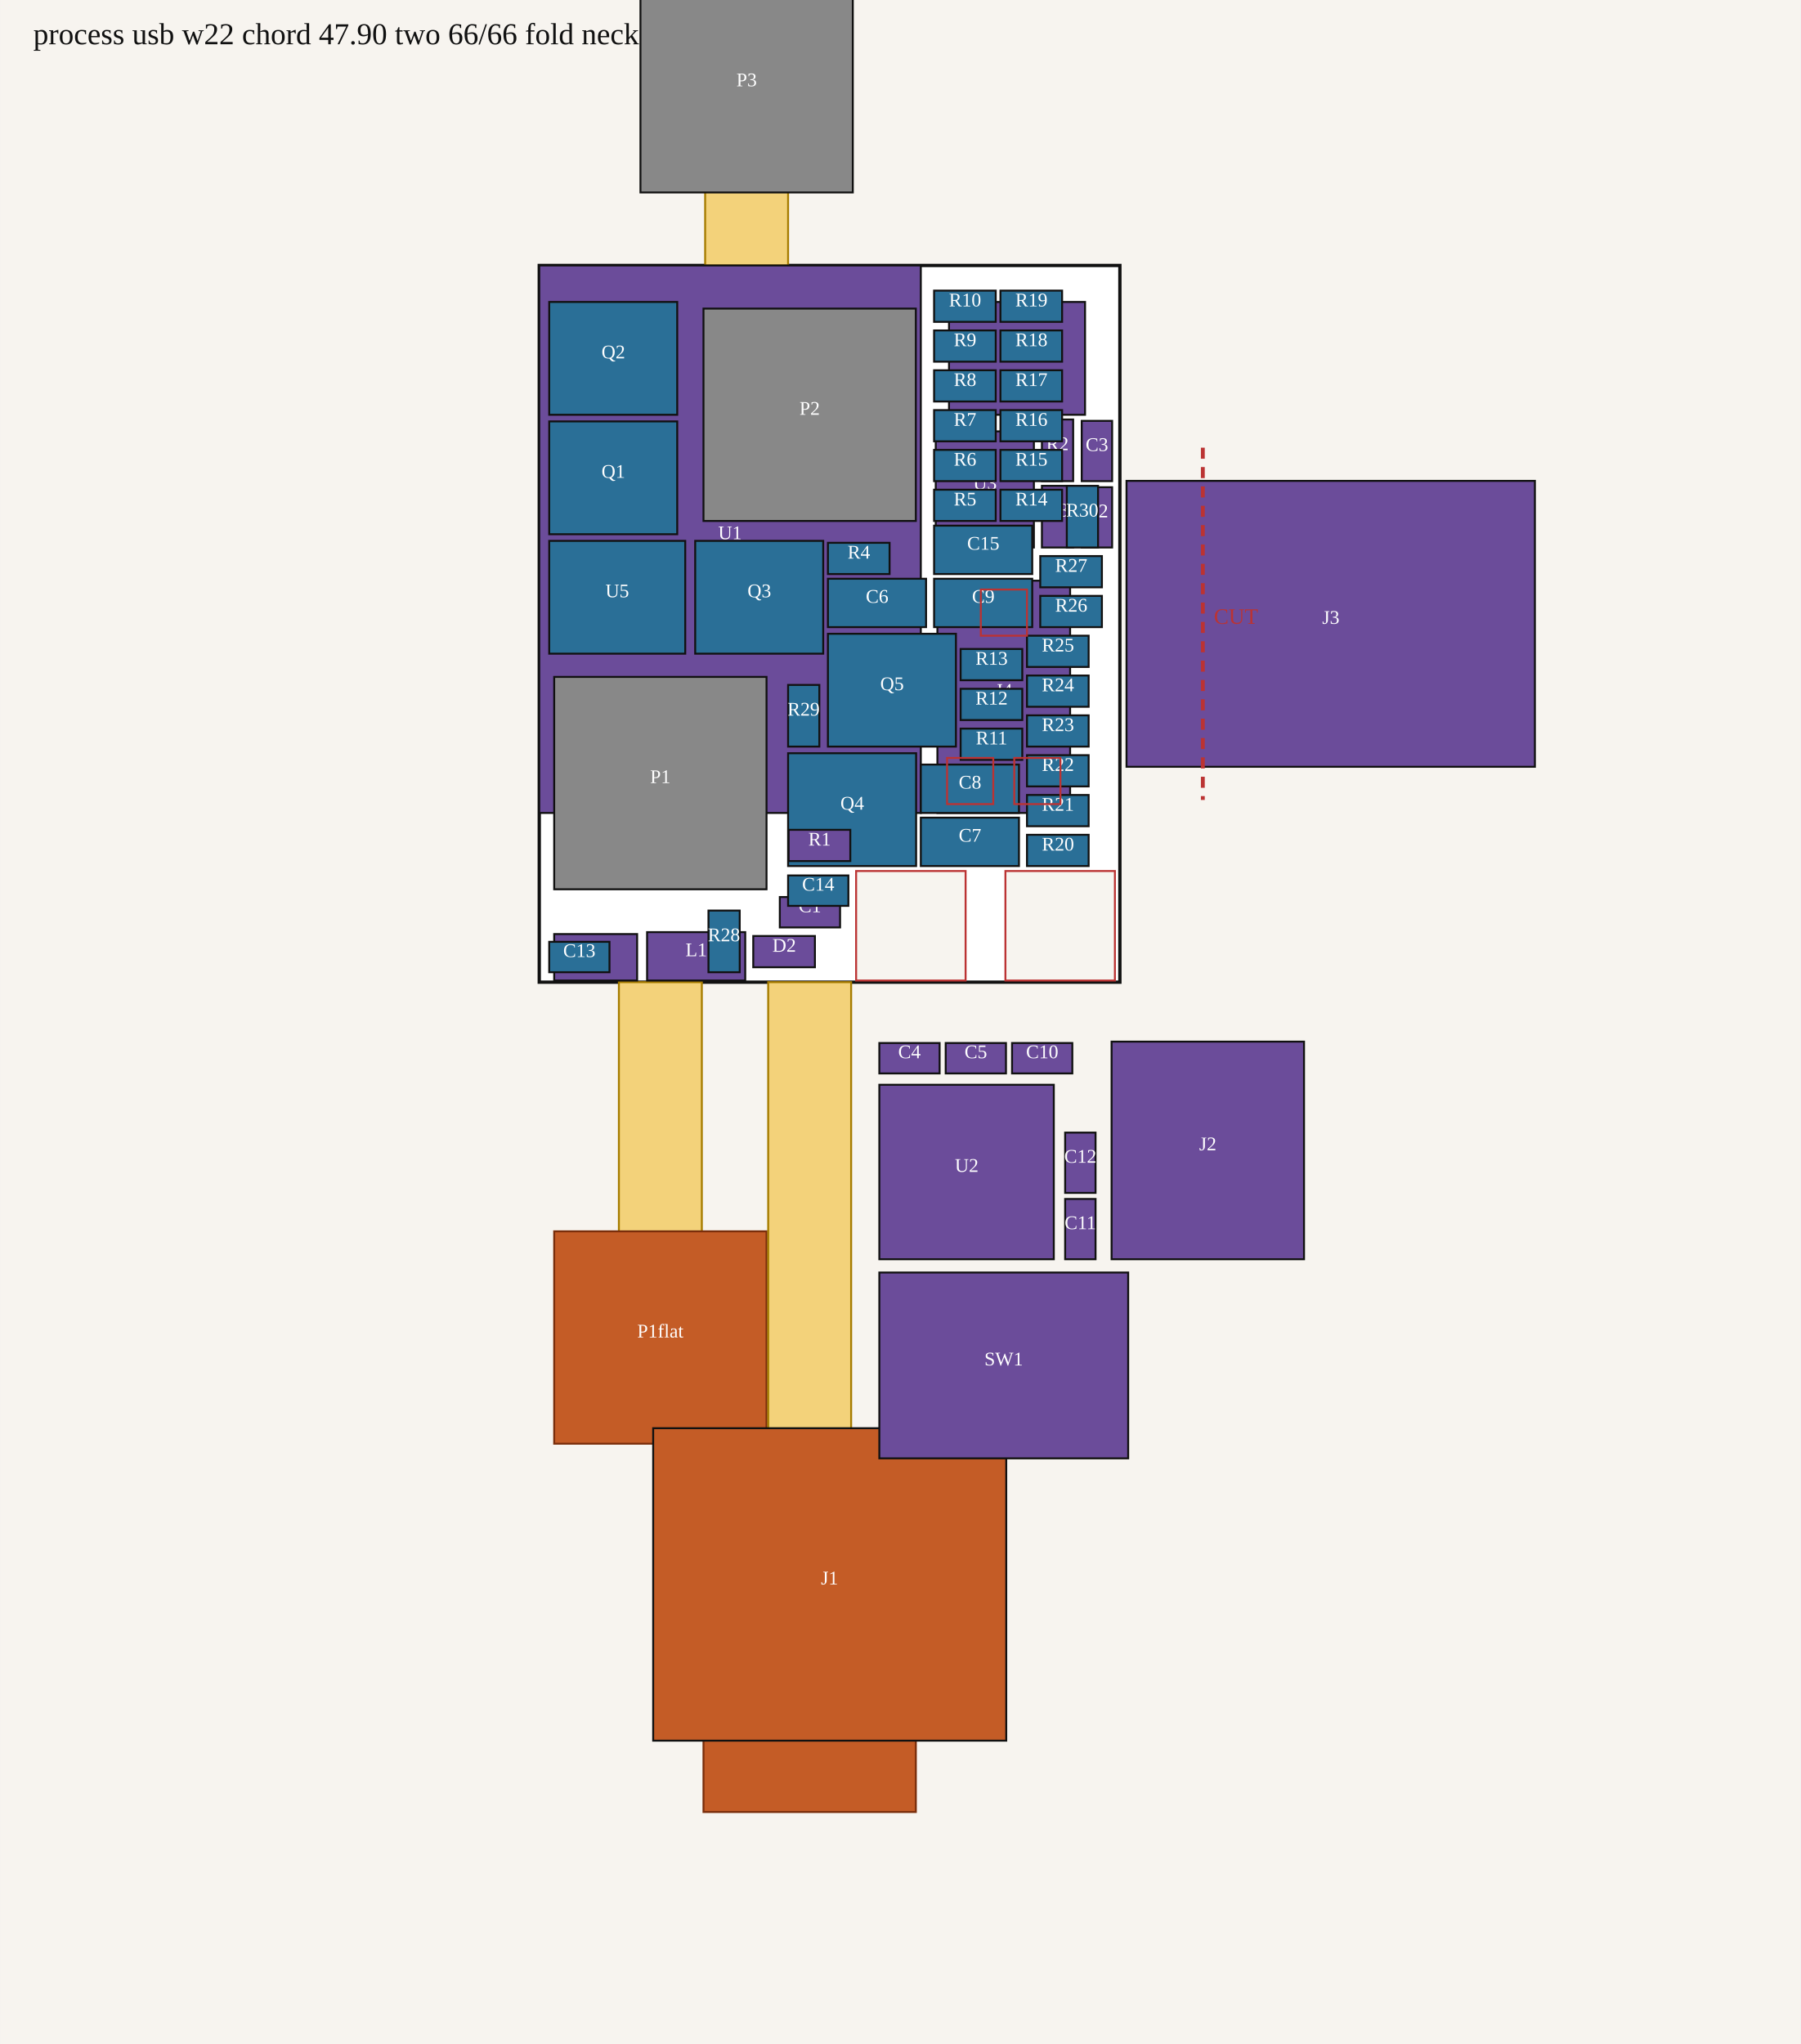
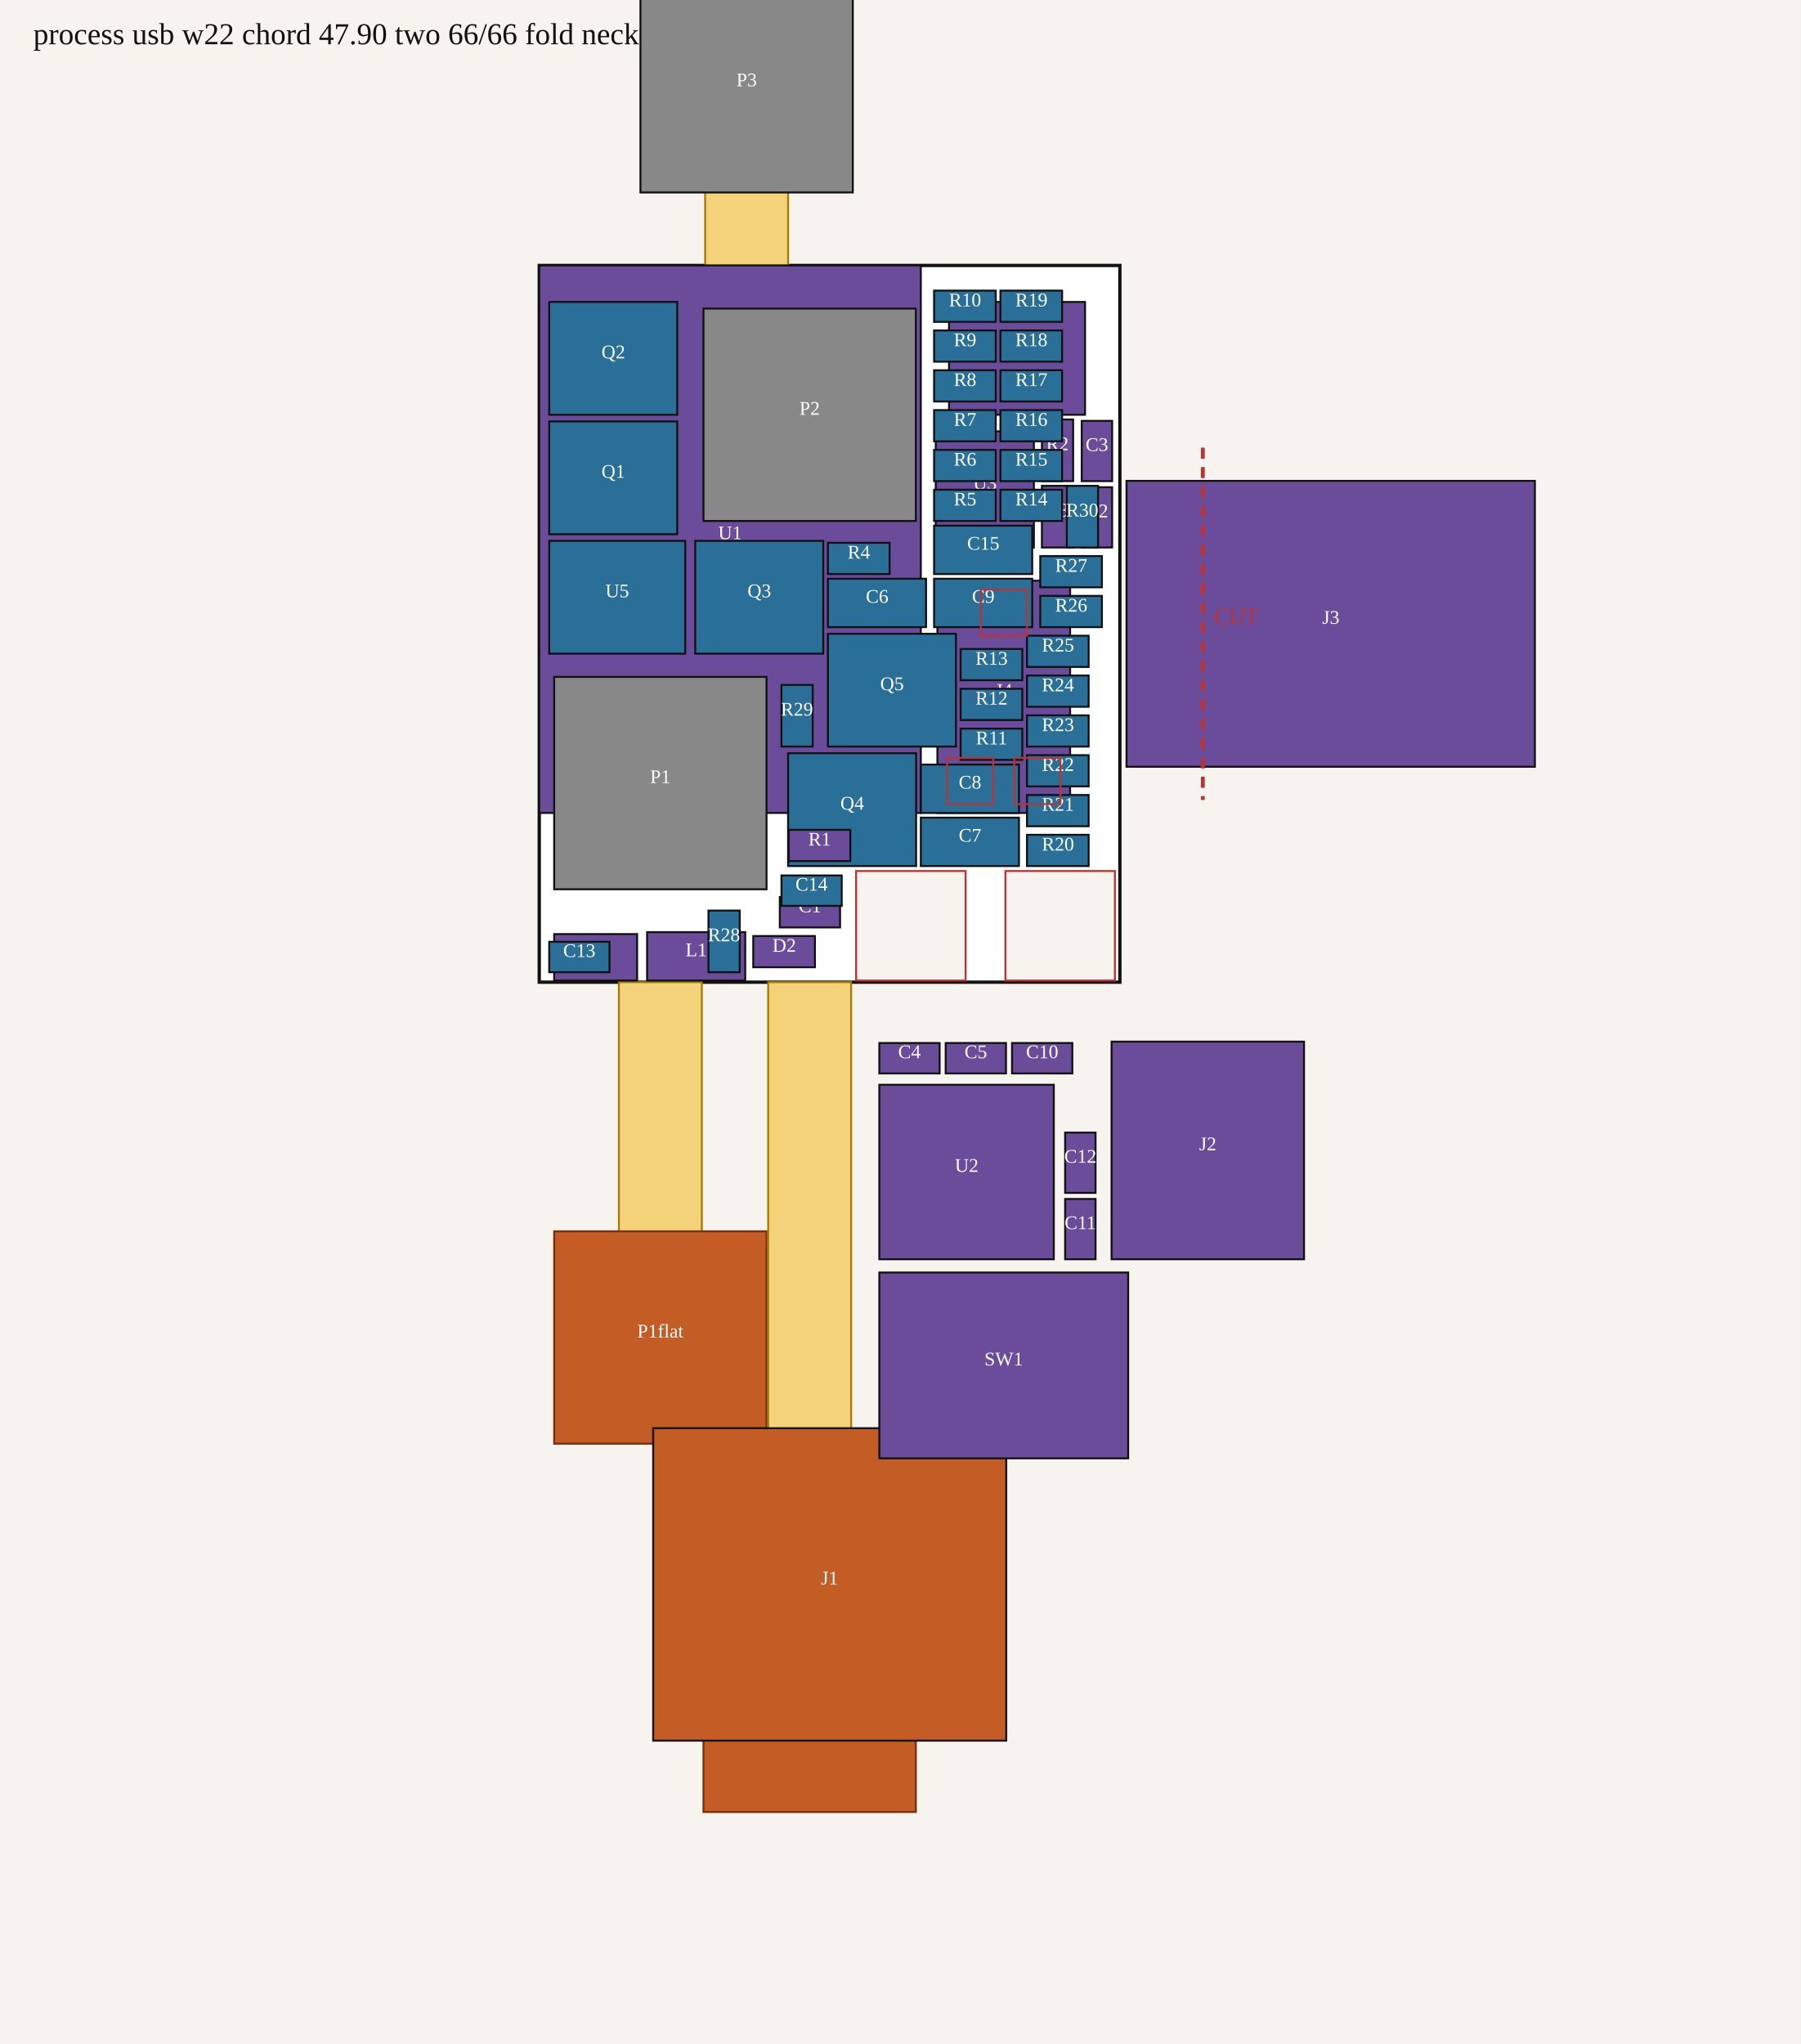
<svg xmlns="http://www.w3.org/2000/svg" width="651" height="739" viewBox="0 0 651.1 739.2">
  <rect width="100%" height="100%" fill="#f7f4ef" />
  <rect x="195.0" y="96.0" width="210.0" height="259.2" fill="#fff" stroke="#111" stroke-width="1.2" />
  <rect x="223.8" y="355.2" width="30.0" height="128.5" fill="#f3d27a" stroke="#a67c00" stroke-width="0.7" />
  <rect x="200.4" y="445.3" width="76.8" height="76.8" fill="#c45c26" stroke="#7a2e0b" stroke-width="0.7" />
  <text x="238.8" y="483.7" font-size="7" text-anchor="middle" fill="#fff">P1flat</text>
  <rect x="277.8" y="355.2" width="30.0" height="261.7" fill="#f3d27a" stroke="#a67c00" stroke-width="0.7" />
  <rect x="254.4" y="578.5" width="76.8" height="76.8" fill="#c45c26" stroke="#7a2e0b" stroke-width="0.7" />
  <text x="292.8" y="616.9" font-size="7" text-anchor="middle" fill="#fff">P2flat</text>
  <rect x="255.0" y="31.2" width="30.0" height="64.8" fill="#f3d27a" stroke="#a67c00" stroke-width="0.7" />
  <rect x="195.0" y="96.0" width="138.0" height="198.0" fill="#6b4c9a" stroke="#111" stroke-width="0.7" />
  <text x="264.0" y="195.0" font-size="7" text-anchor="middle" fill="#fff">U1</text>
  <rect x="236.2" y="516.5" width="127.7" height="113.0" fill="#c45c26" stroke="#111" stroke-width="0.7" />
  <text x="300.0" y="573.0" font-size="7" text-anchor="middle" fill="#fff">J1</text>
  <rect x="200.4" y="244.8" width="76.8" height="76.8" fill="#888" stroke="#111" stroke-width="0.7" />
  <text x="238.8" y="283.2" font-size="7" text-anchor="middle" fill="#fff">P1</text>
  <rect x="254.4" y="111.6" width="76.8" height="76.8" fill="#888" stroke="#111" stroke-width="0.7" />
  <text x="292.8" y="150.0" font-size="7" text-anchor="middle" fill="#fff">P2</text>
  <rect x="231.6" y="-7.2" width="76.8" height="76.8" fill="#888" stroke="#111" stroke-width="0.7" />
  <text x="270.0" y="31.2" font-size="7" text-anchor="middle" fill="#fff">P3</text>
  <rect x="318.0" y="460.2" width="90.0" height="67.2" fill="#6b4c9a" stroke="#111" stroke-width="0.7" />
  <text x="363.0" y="493.8" font-size="7" text-anchor="middle" fill="#fff">SW1</text>
  <rect x="339.0" y="210.0" width="48.0" height="84.0" fill="#6b4c9a" stroke="#111" stroke-width="0.7" />
  <text x="363.0" y="252.0" font-size="7" text-anchor="middle" fill="#fff">J4</text>
  <rect x="318.0" y="392.3" width="63.1" height="63.1" fill="#6b4c9a" stroke="#111" stroke-width="0.7" />
  <text x="349.6" y="423.8" font-size="7" text-anchor="middle" fill="#fff">U2</text>
  <rect x="338.4" y="156.0" width="35.5" height="42.0" fill="#6b4c9a" stroke="#111" stroke-width="0.7" />
  <text x="356.2" y="177.0" font-size="7" text-anchor="middle" fill="#fff">U3</text>
  <rect x="343.2" y="109.2" width="49.2" height="40.8" fill="#6b4c9a" stroke="#111" stroke-width="0.7" />
  <text x="367.8" y="129.6" font-size="7" text-anchor="middle" fill="#fff">U4</text>
  <rect x="198.6" y="195.6" width="49.2" height="40.8" fill="#2a6f97" stroke="#111" stroke-width="0.7" />
  <text x="223.2" y="216.0" font-size="7" text-anchor="middle" fill="#fff">U5</text>
  <rect x="402.0" y="376.7" width="69.6" height="78.7" fill="#6b4c9a" stroke="#111" stroke-width="0.7" />
  <text x="436.8" y="416.0" font-size="7" text-anchor="middle" fill="#fff">J2</text>
  <rect x="407.4" y="173.9" width="147.7" height="103.4" fill="#6b4c9a" stroke="#111" stroke-width="0.7" />
  <text x="481.3" y="225.6" font-size="7" text-anchor="middle" fill="#fff">J3</text>
  <rect x="200.4" y="337.8" width="30.0" height="16.8" fill="#6b4c9a" stroke="#111" stroke-width="0.7" />
  <text x="215.4" y="346.2" font-size="7" text-anchor="middle" fill="#fff">D1</text>
  <rect x="234.0" y="337.1" width="35.5" height="17.5" fill="#6b4c9a" stroke="#111" stroke-width="0.7" />
  <text x="251.8" y="345.8" font-size="7" text-anchor="middle" fill="#fff">L1</text>
  <rect x="272.4" y="338.5" width="22.3" height="11.3" fill="#6b4c9a" stroke="#111" stroke-width="0.7" />
  <text x="283.6" y="344.2" font-size="7" text-anchor="middle" fill="#fff">D2</text>
  <rect x="198.6" y="152.4" width="46.3" height="40.8" fill="#2a6f97" stroke="#111" stroke-width="0.7" />
  <text x="221.8" y="172.8" font-size="7" text-anchor="middle" fill="#fff">Q1</text>
  <rect x="198.6" y="109.2" width="46.3" height="40.8" fill="#2a6f97" stroke="#111" stroke-width="0.7" />
  <text x="221.8" y="129.6" font-size="7" text-anchor="middle" fill="#fff">Q2</text>
  <rect x="251.4" y="195.6" width="46.3" height="40.8" fill="#2a6f97" stroke="#111" stroke-width="0.7" />
  <text x="274.6" y="216.0" font-size="7" text-anchor="middle" fill="#fff">Q3</text>
  <rect x="285.0" y="272.4" width="46.3" height="40.8" fill="#2a6f97" stroke="#111" stroke-width="0.7" />
  <text x="308.2" y="292.8" font-size="7" text-anchor="middle" fill="#fff">Q4</text>
  <rect x="299.4" y="229.2" width="46.3" height="40.8" fill="#2a6f97" stroke="#111" stroke-width="0.7" />
  <text x="322.6" y="249.6" font-size="7" text-anchor="middle" fill="#fff">Q5</text>
  <rect x="285.2" y="300.1" width="22.3" height="11.3" fill="#6b4c9a" stroke="#111" stroke-width="0.7" />
  <text x="296.4" y="305.8" font-size="7" text-anchor="middle" fill="#fff">R1</text>
  <rect x="376.8" y="151.7" width="11.3" height="22.3" fill="#6b4c9a" stroke="#111" stroke-width="0.7" />
  <text x="382.4" y="162.8" font-size="7" text-anchor="middle" fill="#fff">R2</text>
  <rect x="376.8" y="175.7" width="11.3" height="22.3" fill="#6b4c9a" stroke="#111" stroke-width="0.7" />
  <text x="382.4" y="186.8" font-size="7" text-anchor="middle" fill="#fff">R3</text>
  <rect x="282.0" y="324.4" width="21.8" height="11.0" fill="#6b4c9a" stroke="#111" stroke-width="0.7" />
  <text x="292.9" y="329.9" font-size="7" text-anchor="middle" fill="#fff">C1</text>
  <rect x="391.2" y="176.2" width="11.0" height="21.8" fill="#6b4c9a" stroke="#111" stroke-width="0.7" />
  <text x="396.7" y="187.1" font-size="7" text-anchor="middle" fill="#fff">C2</text>
  <rect x="391.2" y="152.2" width="11.0" height="21.8" fill="#6b4c9a" stroke="#111" stroke-width="0.7" />
  <text x="396.7" y="163.1" font-size="7" text-anchor="middle" fill="#fff">C3</text>
  <rect x="318.0" y="377.2" width="21.8" height="11.0" fill="#6b4c9a" stroke="#111" stroke-width="0.7" />
  <text x="328.9" y="382.7" font-size="7" text-anchor="middle" fill="#fff">C4</text>
  <rect x="342.0" y="377.2" width="21.8" height="11.0" fill="#6b4c9a" stroke="#111" stroke-width="0.7" />
  <text x="352.9" y="382.7" font-size="7" text-anchor="middle" fill="#fff">C5</text>
  <rect x="299.4" y="209.3" width="35.5" height="17.5" fill="#2a6f97" stroke="#111" stroke-width="0.7" />
  <text x="317.2" y="218.0" font-size="7" text-anchor="middle" fill="#fff">C6</text>
  <rect x="333.0" y="295.7" width="35.5" height="17.5" fill="#2a6f97" stroke="#111" stroke-width="0.7" />
  <text x="350.8" y="304.4" font-size="7" text-anchor="middle" fill="#fff">C7</text>
  <rect x="333.0" y="276.5" width="35.5" height="17.5" fill="#2a6f97" stroke="#111" stroke-width="0.7" />
  <text x="350.8" y="285.2" font-size="7" text-anchor="middle" fill="#fff">C8</text>
  <rect x="337.8" y="209.3" width="35.5" height="17.5" fill="#2a6f97" stroke="#111" stroke-width="0.7" />
  <text x="355.6" y="218.0" font-size="7" text-anchor="middle" fill="#fff">C9</text>
  <rect x="366.0" y="377.2" width="21.8" height="11.0" fill="#6b4c9a" stroke="#111" stroke-width="0.7" />
  <text x="376.9" y="382.7" font-size="7" text-anchor="middle" fill="#fff">C10</text>
  <rect x="385.2" y="433.6" width="11.0" height="21.8" fill="#6b4c9a" stroke="#111" stroke-width="0.7" />
  <text x="390.7" y="444.5" font-size="7" text-anchor="middle" fill="#fff">C11</text>
  <rect x="385.2" y="409.6" width="11.0" height="21.8" fill="#6b4c9a" stroke="#111" stroke-width="0.7" />
  <text x="390.7" y="420.5" font-size="7" text-anchor="middle" fill="#fff">C12</text>
  <rect x="198.6" y="340.6" width="21.8" height="11.0" fill="#2a6f97" stroke="#111" stroke-width="0.7" />
  <text x="209.5" y="346.1" font-size="7" text-anchor="middle" fill="#fff">C13</text>
-   <rect x="285.0" y="316.6" width="21.8" height="11.0" fill="#2a6f97" stroke="#111" stroke-width="0.7" />
-   <text x="295.9" y="322.1" font-size="7" text-anchor="middle" fill="#fff">C14</text>
+   <rect x="282.6" y="316.6" width="21.8" height="11.0" fill="#2a6f97" stroke="#111" stroke-width="0.7" />
+   <text x="293.5" y="322.1" font-size="7" text-anchor="middle" fill="#fff">C14</text>
  <rect x="337.8" y="190.1" width="35.5" height="17.5" fill="#2a6f97" stroke="#111" stroke-width="0.7" />
  <text x="355.6" y="198.8" font-size="7" text-anchor="middle" fill="#fff">C15</text>
  <rect x="299.4" y="196.3" width="22.3" height="11.3" fill="#2a6f97" stroke="#111" stroke-width="0.7" />
  <text x="310.6" y="202.0" font-size="7" text-anchor="middle" fill="#fff">R4</text>
  <rect x="337.8" y="177.1" width="22.3" height="11.3" fill="#2a6f97" stroke="#111" stroke-width="0.7" />
  <text x="349.0" y="182.8" font-size="7" text-anchor="middle" fill="#fff">R5</text>
  <rect x="337.8" y="162.7" width="22.3" height="11.3" fill="#2a6f97" stroke="#111" stroke-width="0.7" />
  <text x="349.0" y="168.4" font-size="7" text-anchor="middle" fill="#fff">R6</text>
  <rect x="337.8" y="148.3" width="22.3" height="11.3" fill="#2a6f97" stroke="#111" stroke-width="0.7" />
  <text x="349.0" y="154.0" font-size="7" text-anchor="middle" fill="#fff">R7</text>
  <rect x="337.8" y="133.9" width="22.3" height="11.3" fill="#2a6f97" stroke="#111" stroke-width="0.7" />
  <text x="349.0" y="139.6" font-size="7" text-anchor="middle" fill="#fff">R8</text>
  <rect x="337.8" y="119.5" width="22.3" height="11.3" fill="#2a6f97" stroke="#111" stroke-width="0.7" />
  <text x="349.0" y="125.2" font-size="7" text-anchor="middle" fill="#fff">R9</text>
  <rect x="337.8" y="105.1" width="22.3" height="11.3" fill="#2a6f97" stroke="#111" stroke-width="0.7" />
  <text x="349.0" y="110.8" font-size="7" text-anchor="middle" fill="#fff">R10</text>
  <rect x="347.4" y="263.5" width="22.3" height="11.3" fill="#2a6f97" stroke="#111" stroke-width="0.7" />
  <text x="358.6" y="269.2" font-size="7" text-anchor="middle" fill="#fff">R11</text>
  <rect x="347.4" y="249.1" width="22.3" height="11.3" fill="#2a6f97" stroke="#111" stroke-width="0.7" />
  <text x="358.6" y="254.8" font-size="7" text-anchor="middle" fill="#fff">R12</text>
  <rect x="347.4" y="234.7" width="22.3" height="11.3" fill="#2a6f97" stroke="#111" stroke-width="0.7" />
  <text x="358.6" y="240.4" font-size="7" text-anchor="middle" fill="#fff">R13</text>
  <rect x="361.8" y="177.1" width="22.3" height="11.3" fill="#2a6f97" stroke="#111" stroke-width="0.7" />
  <text x="373.0" y="182.8" font-size="7" text-anchor="middle" fill="#fff">R14</text>
  <rect x="361.8" y="162.7" width="22.3" height="11.3" fill="#2a6f97" stroke="#111" stroke-width="0.7" />
  <text x="373.0" y="168.4" font-size="7" text-anchor="middle" fill="#fff">R15</text>
  <rect x="361.8" y="148.3" width="22.3" height="11.3" fill="#2a6f97" stroke="#111" stroke-width="0.7" />
  <text x="373.0" y="154.0" font-size="7" text-anchor="middle" fill="#fff">R16</text>
  <rect x="361.8" y="133.9" width="22.3" height="11.3" fill="#2a6f97" stroke="#111" stroke-width="0.7" />
  <text x="373.0" y="139.6" font-size="7" text-anchor="middle" fill="#fff">R17</text>
  <rect x="361.8" y="119.5" width="22.3" height="11.3" fill="#2a6f97" stroke="#111" stroke-width="0.7" />
  <text x="373.0" y="125.2" font-size="7" text-anchor="middle" fill="#fff">R18</text>
  <rect x="361.8" y="105.1" width="22.3" height="11.3" fill="#2a6f97" stroke="#111" stroke-width="0.7" />
  <text x="373.0" y="110.8" font-size="7" text-anchor="middle" fill="#fff">R19</text>
  <rect x="371.4" y="301.9" width="22.3" height="11.3" fill="#2a6f97" stroke="#111" stroke-width="0.7" />
  <text x="382.6" y="307.6" font-size="7" text-anchor="middle" fill="#fff">R20</text>
  <rect x="371.4" y="287.5" width="22.3" height="11.3" fill="#2a6f97" stroke="#111" stroke-width="0.7" />
  <text x="382.6" y="293.2" font-size="7" text-anchor="middle" fill="#fff">R21</text>
  <rect x="371.4" y="273.1" width="22.3" height="11.3" fill="#2a6f97" stroke="#111" stroke-width="0.7" />
  <text x="382.6" y="278.8" font-size="7" text-anchor="middle" fill="#fff">R22</text>
  <rect x="371.4" y="258.7" width="22.3" height="11.3" fill="#2a6f97" stroke="#111" stroke-width="0.7" />
  <text x="382.6" y="264.4" font-size="7" text-anchor="middle" fill="#fff">R23</text>
  <rect x="371.4" y="244.3" width="22.3" height="11.3" fill="#2a6f97" stroke="#111" stroke-width="0.7" />
  <text x="382.6" y="250.0" font-size="7" text-anchor="middle" fill="#fff">R24</text>
  <rect x="371.4" y="229.9" width="22.3" height="11.3" fill="#2a6f97" stroke="#111" stroke-width="0.7" />
  <text x="382.6" y="235.6" font-size="7" text-anchor="middle" fill="#fff">R25</text>
  <rect x="376.2" y="215.5" width="22.3" height="11.3" fill="#2a6f97" stroke="#111" stroke-width="0.7" />
  <text x="387.4" y="221.2" font-size="7" text-anchor="middle" fill="#fff">R26</text>
  <rect x="376.2" y="201.1" width="22.3" height="11.3" fill="#2a6f97" stroke="#111" stroke-width="0.7" />
  <text x="387.4" y="206.8" font-size="7" text-anchor="middle" fill="#fff">R27</text>
  <rect x="256.2" y="329.3" width="11.3" height="22.3" fill="#2a6f97" stroke="#111" stroke-width="0.7" />
  <text x="261.8" y="340.4" font-size="7" text-anchor="middle" fill="#fff">R28</text>
-   <rect x="285.0" y="247.7" width="11.3" height="22.3" fill="#2a6f97" stroke="#111" stroke-width="0.7" />
-   <text x="290.6" y="258.8" font-size="7" text-anchor="middle" fill="#fff">R29</text>
+   <rect x="282.6" y="247.7" width="11.3" height="22.3" fill="#2a6f97" stroke="#111" stroke-width="0.7" />
+   <text x="288.2" y="258.8" font-size="7" text-anchor="middle" fill="#fff">R29</text>
  <rect x="385.8" y="175.7" width="11.3" height="22.3" fill="#2a6f97" stroke="#111" stroke-width="0.7" />
  <text x="391.4" y="186.8" font-size="7" text-anchor="middle" fill="#fff">R30</text>
  <rect x="309.6" y="315.0" width="39.6" height="39.6" fill="#f7f4ef" stroke="#b33" stroke-width="0.7" />
  <rect x="363.6" y="315.0" width="39.6" height="39.6" fill="#f7f4ef" stroke="#b33" stroke-width="0.7" />
  <rect x="354.7" y="213.2" width="16.7" height="16.7" fill="none" stroke="#b33" stroke-width="0.7" />
  <rect x="342.5" y="274.1" width="16.7" height="16.7" fill="none" stroke="#b33" stroke-width="0.7" />
  <rect x="366.8" y="274.1" width="16.7" height="16.7" fill="none" stroke="#b33" stroke-width="0.7" />
  <line x1="435.0" y1="161.9" x2="435.0" y2="289.3" stroke="#b33" stroke-width="1.4" stroke-dasharray="4 3" />
  <text x="439.0" y="225.6" font-size="8" fill="#b33">CUT</text>
  <text x="12" y="16" font-size="11" fill="#111">process usb w22 chord 47.90 two 66/66 fold neck</text>
</svg>
